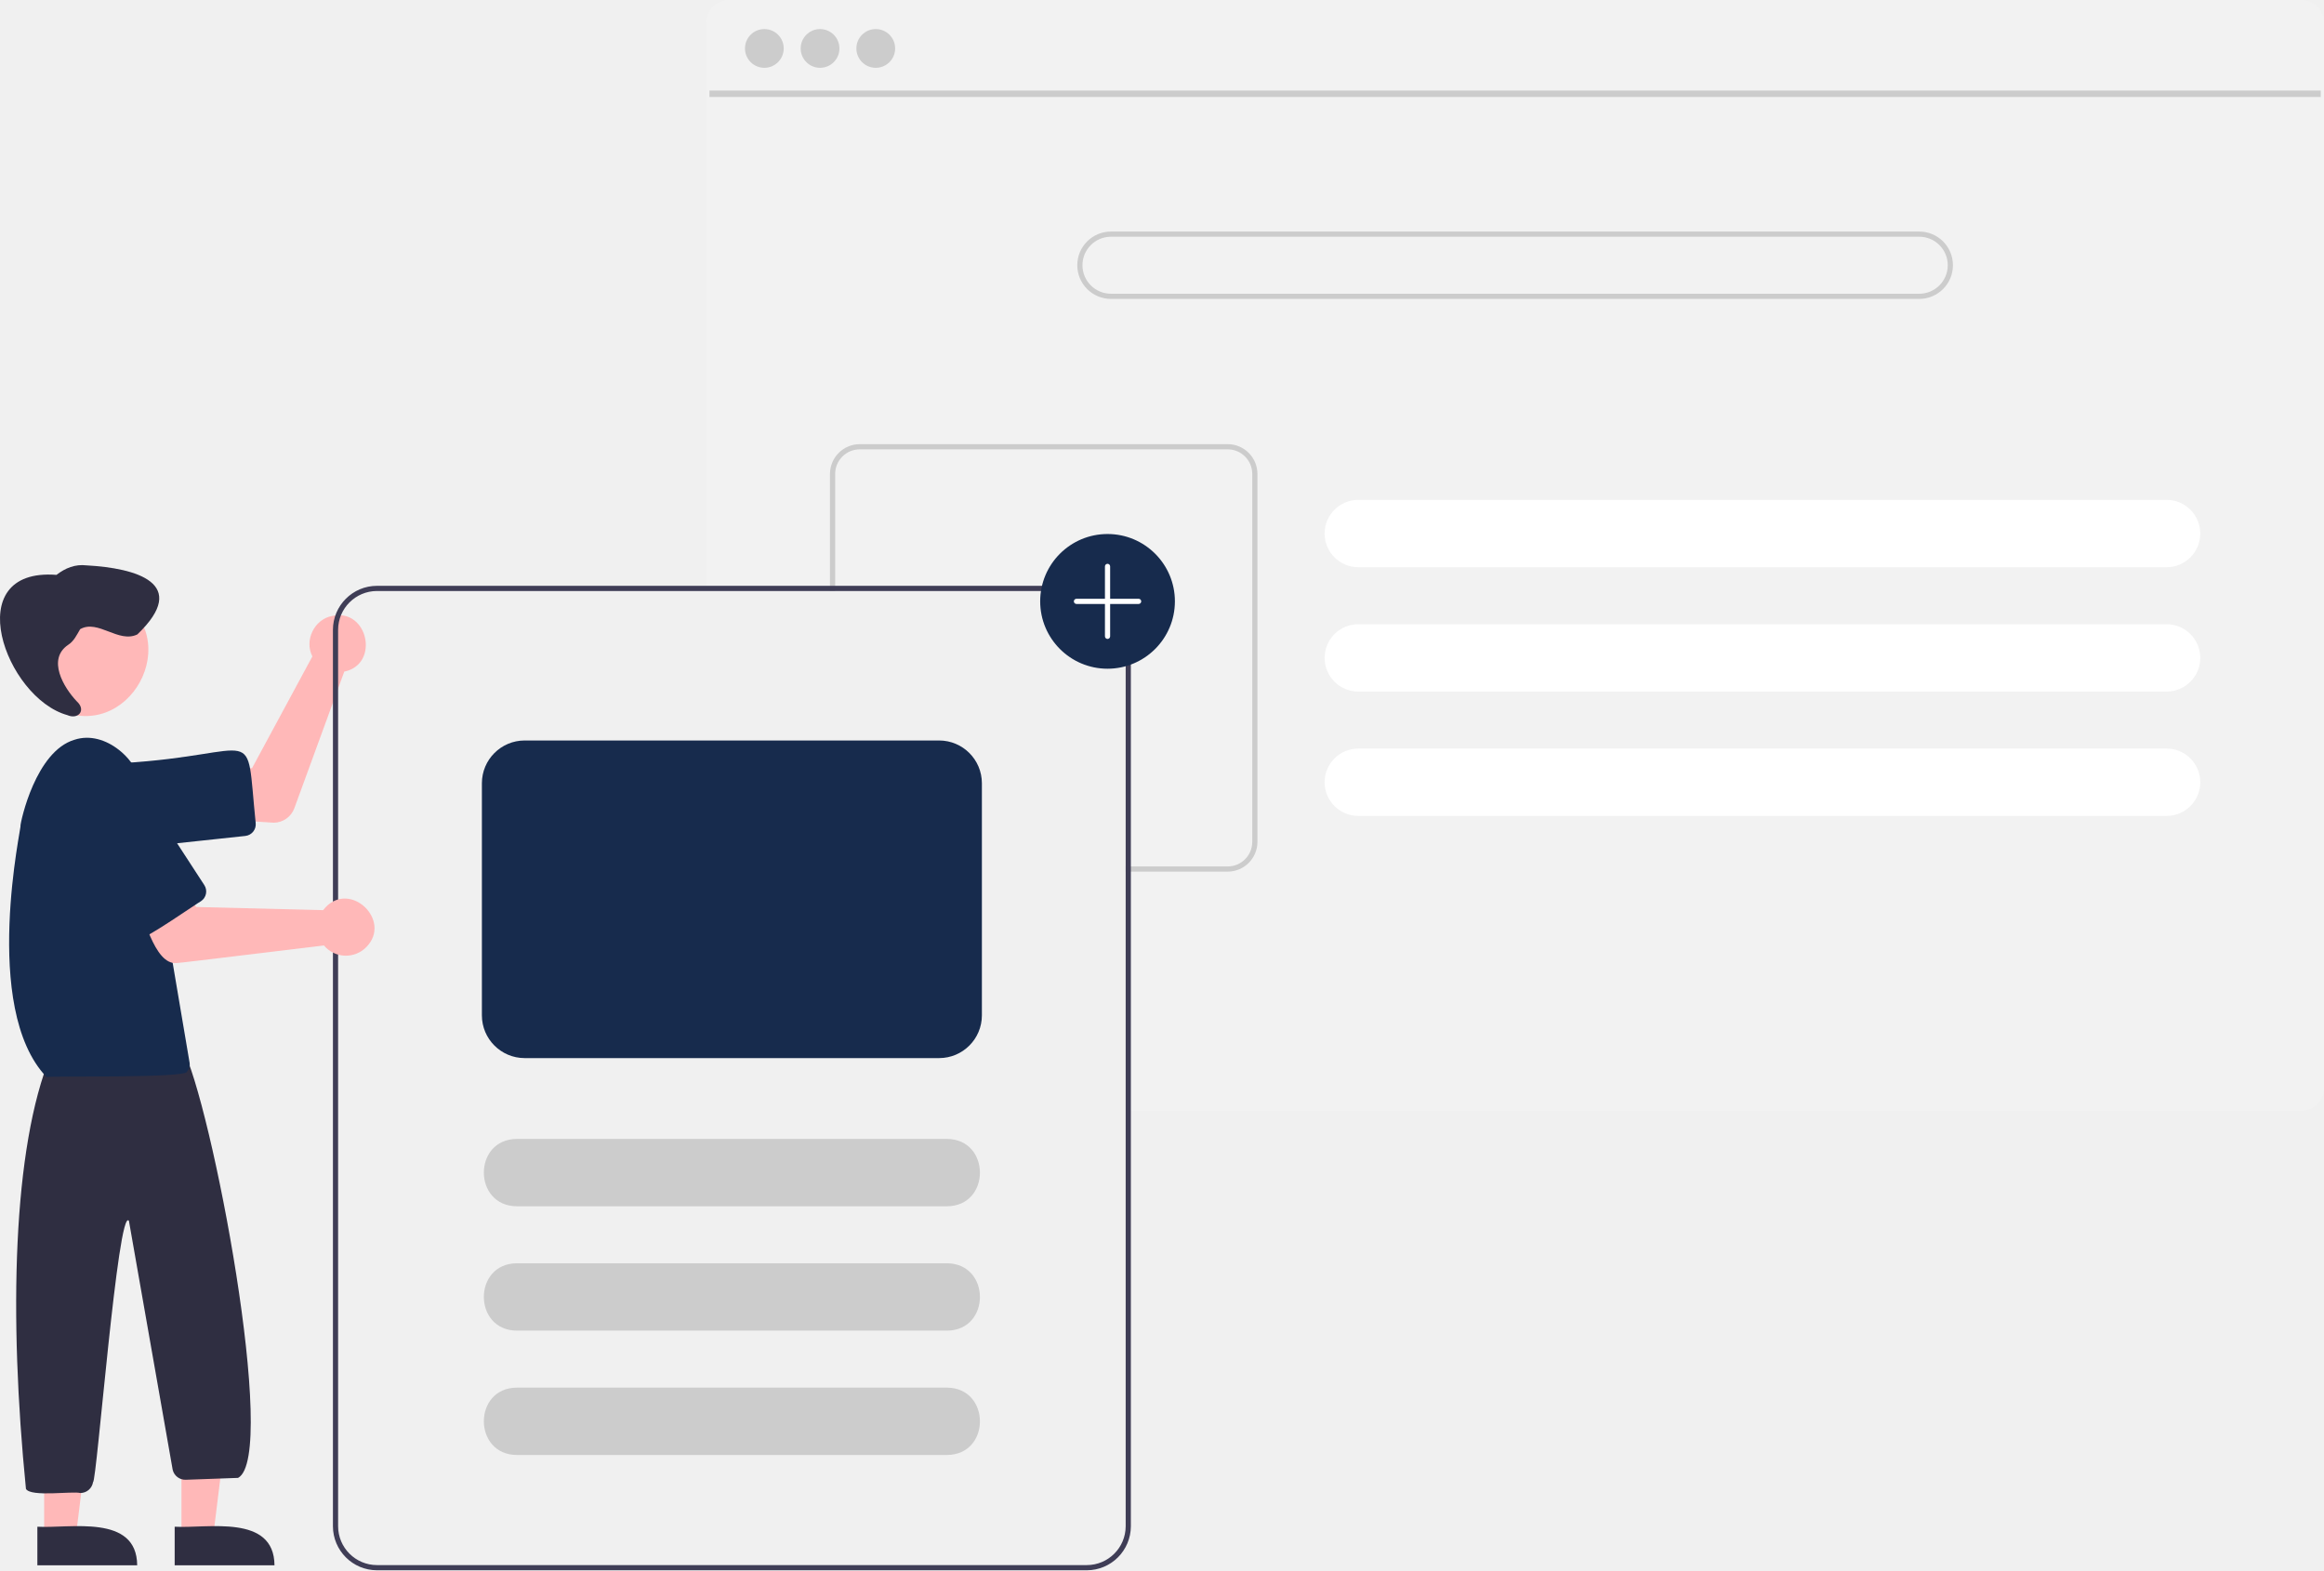
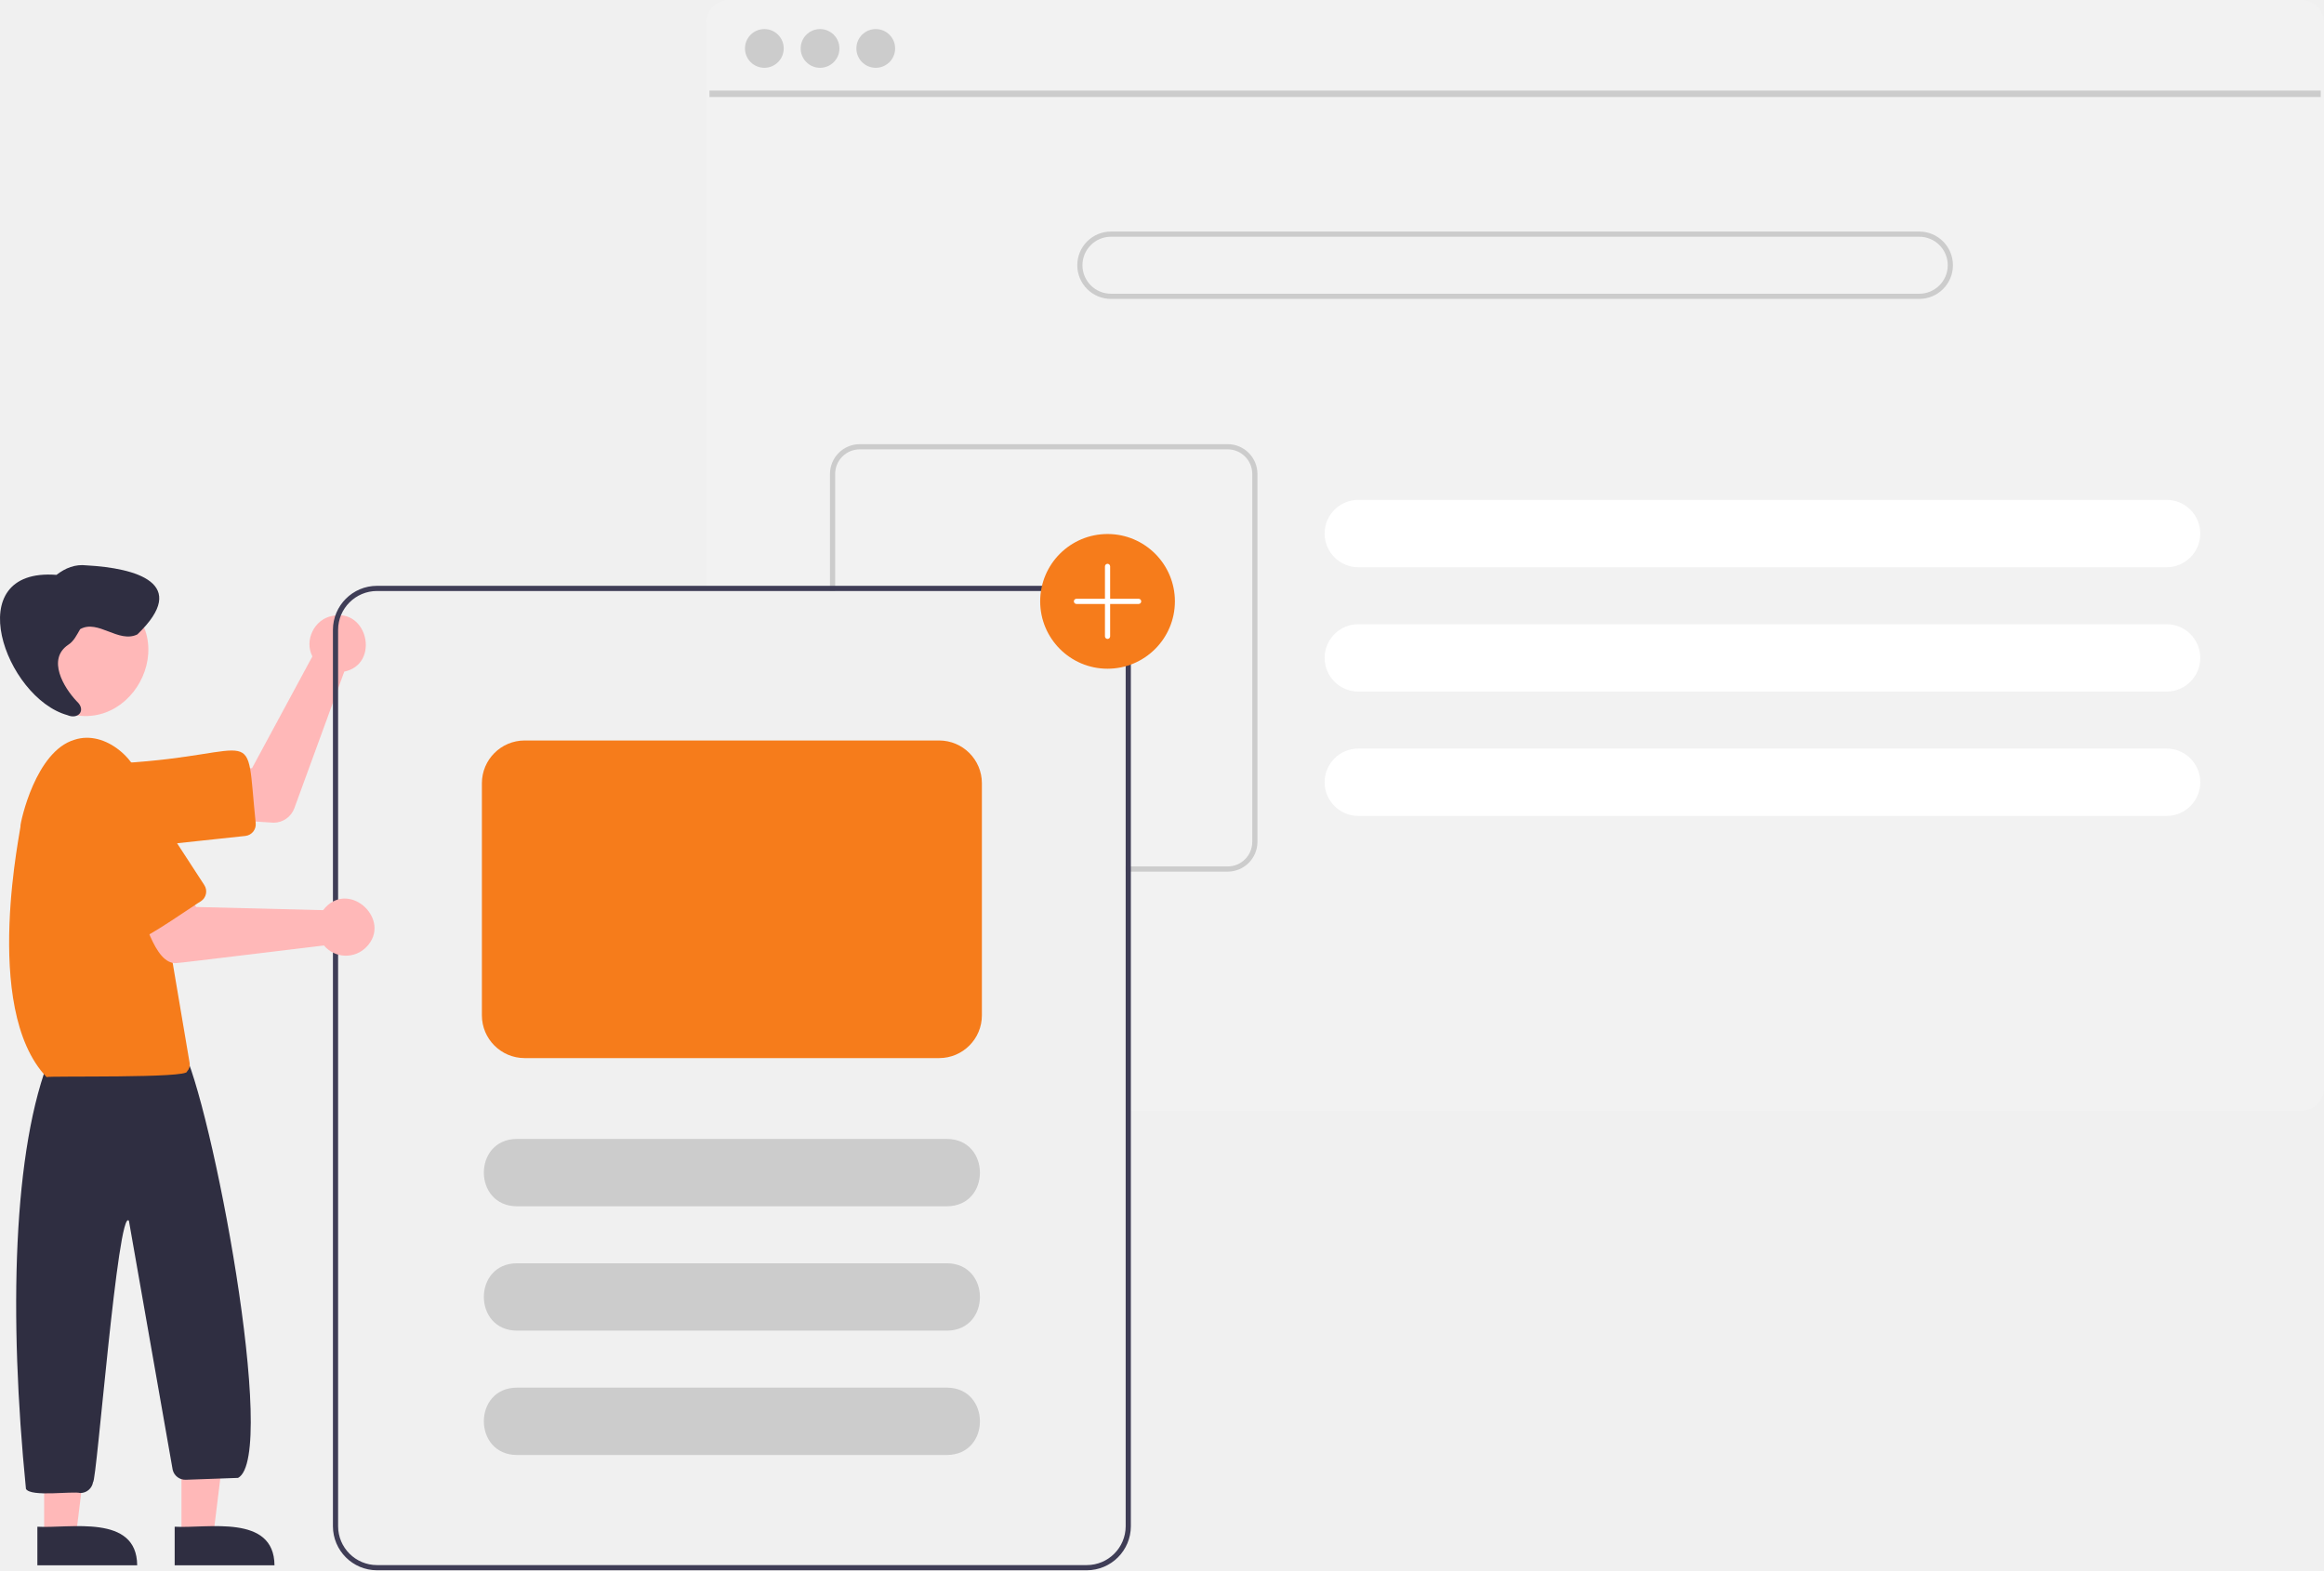
<svg xmlns="http://www.w3.org/2000/svg" id="e206c98e-a062-454f-98a1-36dd7d468c34" data-name="Layer 1" width="897.059" height="606.13" viewBox="0 0 897.059 606.13">
  <path d="M1039.799,146.935h-607a8.727,8.727,0,0,0-8.72,8.72v219.41h146.9a15.018,15.018,0,0,1,15,15v185.63h453.82a8.712,8.712,0,0,0,6.63-3.06,2.044,2.044,0,0,0,.19-.24,8.166,8.166,0,0,0,1.25-2.11,8.507,8.507,0,0,0,.66-3.31V155.655A8.73,8.73,0,0,0,1039.799,146.935Z" transform="translate(-151.4706 -146.935)" fill="#f2f2f2" />
  <rect x="273.85" y="34.951" width="621.957" height="2.493" fill="#ccc" />
  <circle cx="295.039" cy="18.698" r="7.478" fill="#ccc" />
  <circle cx="316.539" cy="18.698" r="7.478" fill="#ccc" />
  <circle cx="338.04" cy="18.698" r="7.478" fill="#ccc" />
  <path d="M892.299,236.315h-312a13,13,0,0,0,0,26h312a13,13,0,0,0,0-26Zm0,24h-312a11,11,0,0,1,0-22h312a11,11,0,0,1,0,22Z" transform="translate(-151.4706 -146.935)" fill="#ccc" />
  <path d="M987.77,339.885h-312a13,13,0,0,0,0,26h312a13,13,0,0,0,0-26Z" transform="translate(-151.4706 -146.935)" fill="#fff" />
  <path d="M987.77,387.885h-312a13,13,0,0,0,0,26h312a13,13,0,0,0,0-26Z" transform="translate(-151.4706 -146.935)" fill="#fff" />
  <path d="M987.77,435.885h-312a13,13,0,0,0,0,26h312a13,13,0,0,0,0-26Z" transform="translate(-151.4706 -146.935)" fill="#fff" />
  <path d="M625.35,318.385h-142.02a11.504,11.504,0,0,0-11.49,11.49v45.19h2v-45.19a9.505,9.505,0,0,1,9.49-9.49h142.02a9.498,9.498,0,0,1,9.49,9.49v142.02a9.498,9.498,0,0,1-9.49,9.49H585.98v2h39.37a11.497,11.497,0,0,0,11.49-11.49V329.875A11.497,11.497,0,0,0,625.35,318.385Z" transform="translate(-151.4706 -146.935)" fill="#ccc" />
  <path d="M257.094,464.503c-.502.02-21.91-1.464-22.457-1.482l1.923-19.197,12.193-.367,23.3-43.155c-3.232-6.162.745-14.338,7.6-15.599,13.814-3.14,18.559,18.593,4.703,21.485l-19.272,52.733A8.55,8.55,0,0,1,257.094,464.503Z" transform="translate(-151.4706 -146.935)" fill="#ffb8b8" />
-   <path d="M200.655,474.39c-20.372.05-22.16-30.738-1.743-32.907,53.988-3.262,47.156-16.822,51.256,23.175a4.505,4.505,0,0,1-3.995,4.954l-43.75,4.684A16.635,16.635,0,0,1,200.655,474.39Z" transform="translate(-151.4706 -146.935)" fill="#172b4d" />
+   <path d="M200.655,474.39c-20.372.05-22.16-30.738-1.743-32.907,53.988-3.262,47.156-16.822,51.256,23.175a4.505,4.505,0,0,1-3.995,4.954l-43.75,4.684A16.635,16.635,0,0,1,200.655,474.39Z" transform="translate(-151.4706 -146.935)" fill="#f67c1b" />
  <path d="M196.006,377.05c28.065,15.97,5.025,58.106-23.563,43.102C144.379,404.182,167.419,362.046,196.006,377.05Z" transform="translate(-151.4706 -146.935)" fill="#ffb8b8" />
  <polygon points="70.049 592.823 82.308 592.822 88.141 545.534 70.047 545.535 70.049 592.823" fill="#ffb8b8" />
  <path d="M218.893,751.142l38.531-.002c-.147-19.881-25.918-14.152-38.531-14.885Z" transform="translate(-151.4706 -146.935)" fill="#2f2e41" />
  <polygon points="17.049 592.823 29.308 592.822 35.141 545.534 17.047 545.535 17.049 592.823" fill="#ffb8b8" />
  <path d="M165.893,751.142l38.531-.002c-.147-19.881-25.918-14.152-38.531-14.885Z" transform="translate(-151.4706 -146.935)" fill="#2f2e41" />
  <path d="M182.452,723.243c-2.963-.813-19.064,1.646-20.964-1.582-6.636-66.511-5.161-131.603,9.57-167.37l50.648-3.101c11.326,20.675,37.36,157.875,21.656,166.216l-20.194.72a5.018,5.018,0,0,1-5.039-3.826l-16.895-96.117c-4.207-5.881-12.477,101.224-13.843,100.824A4.978,4.978,0,0,1,182.452,723.243Z" transform="translate(-151.4706 -146.935)" fill="#2f2e41" />
-   <path d="M169.45,562.698c-25.572-26.753-9.26-98.479-10.086-96.953.07-1.757,5.862-28.816,20.844-33.257,11.887-3.923,25.043,7.812,26.666,19.681l17.806,105.153a3.698,3.698,0,0,1-1.014,3.18C224.542,563.228,170.701,562.152,169.45,562.698Z" transform="translate(-151.4706 -146.935)" fill="#172b4d" />
+   <path d="M169.45,562.698c-25.572-26.753-9.26-98.479-10.086-96.953.07-1.757,5.862-28.816,20.844-33.257,11.887-3.923,25.043,7.812,26.666,19.681l17.806,105.153a3.698,3.698,0,0,1-1.014,3.18C224.542,563.228,170.701,562.152,169.45,562.698Z" transform="translate(-151.4706 -146.935)" fill="#f67c1b" />
  <path d="M177.749,395.868c2.246-1.42,3.353-3.854,4.66-6.073,6.885-3.924,14.801,5.569,22.083,2.026,20.593-19.769-.574-25.601-19.54-26.644-4.48-.552-8.292,1.037-11.679,3.662-37.886-2.893-19.716,47.483,4.194,54.136,4.222,1.849,7.388-1.893,3.666-5.295C175.981,412.281,169.6,401.411,177.749,395.868Z" transform="translate(-151.4706 -146.935)" fill="#2f2e41" />
  <path d="M570.98,373.065h-274a17.024,17.024,0,0,0-17,17v346a17.024,17.024,0,0,0,17,17h274a17.024,17.024,0,0,0,17-17v-346A17.024,17.024,0,0,0,570.98,373.065Zm15,363a15.018,15.018,0,0,1-15,15h-274a15.018,15.018,0,0,1-15-15v-346a15.018,15.018,0,0,1,15-15h274a15.018,15.018,0,0,1,15,15Z" transform="translate(-151.4706 -146.935)" fill="#3f3d56" />
  <path d="M219.777,518.663c-9.031,1.023-12.995-19.992-16.448-25.347l17.985-6.983,5.852,10.703,49.028,1.219a10.678,10.678,0,0,1,.952-1.12h0c9.723-10.181,25.557,5.073,15.871,15.232a11.036,11.036,0,0,1-16.497-.477C275.31,511.976,220.961,518.695,219.777,518.663Z" transform="translate(-151.4706 -146.935)" fill="#ffb8b8" />
-   <path d="M206.458,508.631c-3.007,2.897-26.091-37.773-27.777-38.923-11.664-18.13,15.796-36.03,27.661-17.998l23.997,36.879a4.505,4.505,0,0,1-1.317,6.226C227.928,495.327,207.23,509.733,206.458,508.631Z" transform="translate(-151.4706 -146.935)" fill="#172b4d" />
+   <path d="M206.458,508.631c-3.007,2.897-26.091-37.773-27.777-38.923-11.664-18.13,15.796-36.03,27.661-17.998l23.997,36.879a4.505,4.505,0,0,1-1.317,6.226C227.928,495.327,207.23,509.733,206.458,508.631Z" transform="translate(-151.4706 -146.935)" fill="#f67c1b" />
  <path d="M516.98,612.565h-166c-16.957-.082-17.027-25.912.001-26l165.999,0C533.925,586.644,534.017,612.476,516.98,612.565Z" transform="translate(-151.4706 -146.935)" fill="#ccc" />
  <path d="M516.98,660.565h-166c-16.957-.082-17.027-25.912.001-26l165.999,0C533.925,634.644,534.017,660.476,516.98,660.565Z" transform="translate(-151.4706 -146.935)" fill="#ccc" />
  <path d="M516.98,708.565h-166c-16.957-.082-17.027-25.912.001-26l165.999,0C533.925,682.644,534.017,708.476,516.98,708.565Z" transform="translate(-151.4706 -146.935)" fill="#ccc" />
-   <path d="M578.98,405.065a26,26,0,1,1,26-26A26.029,26.029,0,0,1,578.98,405.065Z" transform="translate(-151.4706 -146.935)" fill="#172b4d" />
+   <path d="M578.98,405.065a26,26,0,1,1,26-26A26.029,26.029,0,0,1,578.98,405.065Z" transform="translate(-151.4706 -146.935)" fill="#f67c1b" />
  <path d="M590.98,378.065h-11v-12.5a1,1,0,0,0-2,0v12.5h-11a1,1,0,0,0,0,2h11v12.5a1,1,0,1,0,2,0v-12.5h11a1,1,0,0,0,0-2Z" transform="translate(-151.4706 -146.935)" fill="#fff" />
-   <path d="M513.98,555.365h-160a16.519,16.519,0,0,1-16.5-16.5V449.265a16.519,16.519,0,0,1,16.5-16.5h160a16.519,16.519,0,0,1,16.5,16.5v89.6A16.519,16.519,0,0,1,513.98,555.365Z" transform="translate(-151.4706 -146.935)" fill="#172b4d" />
+   <path d="M513.98,555.365h-160a16.519,16.519,0,0,1-16.5-16.5V449.265a16.519,16.519,0,0,1,16.5-16.5h160a16.519,16.519,0,0,1,16.5,16.5v89.6A16.519,16.519,0,0,1,513.98,555.365Z" transform="translate(-151.4706 -146.935)" fill="#f67c1b" />
</svg>
